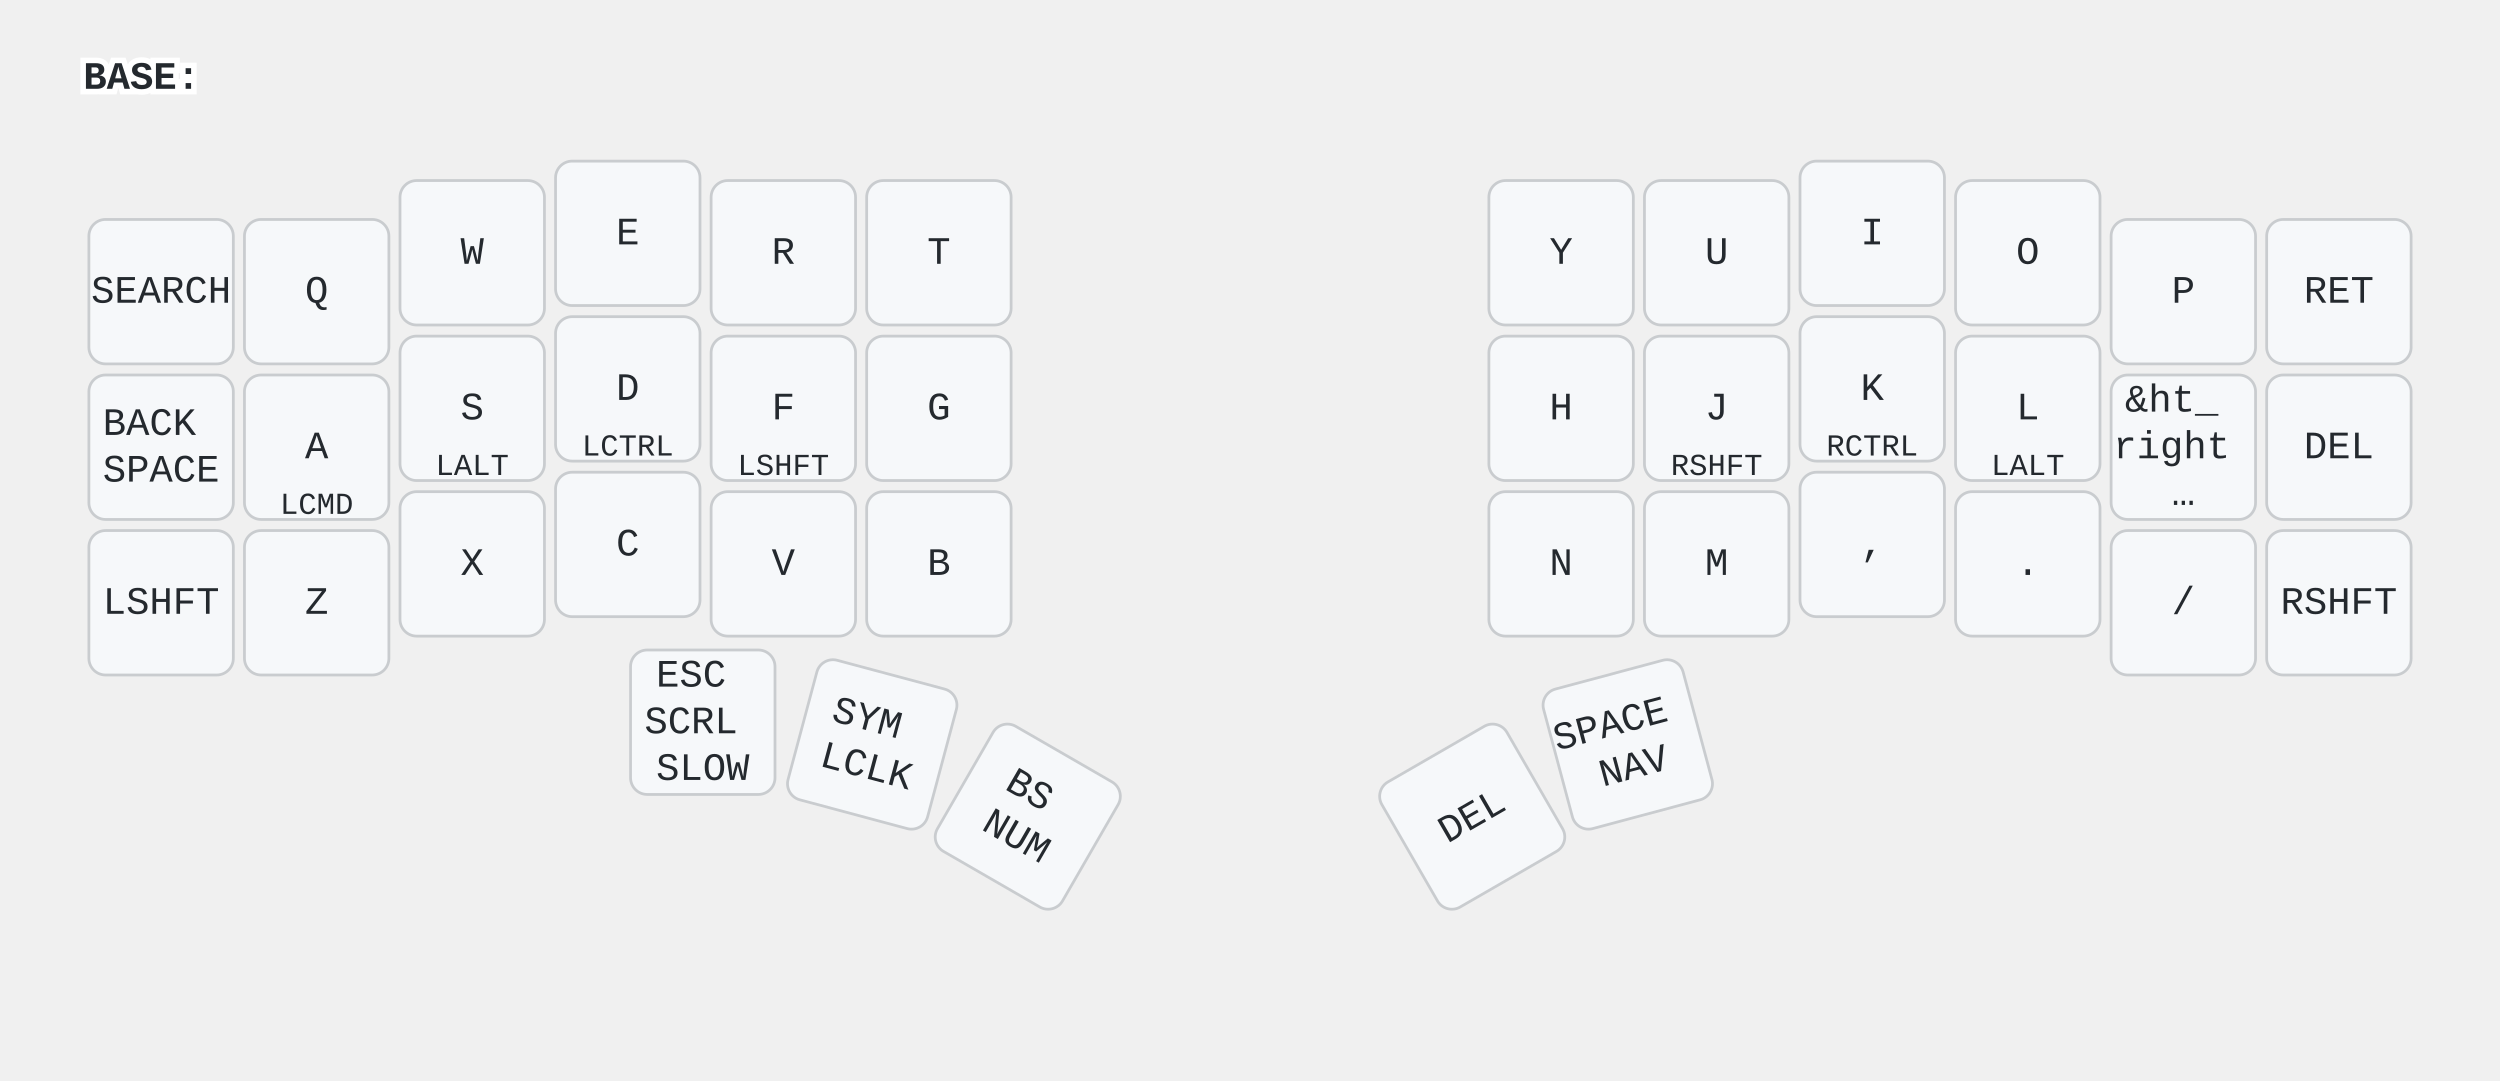
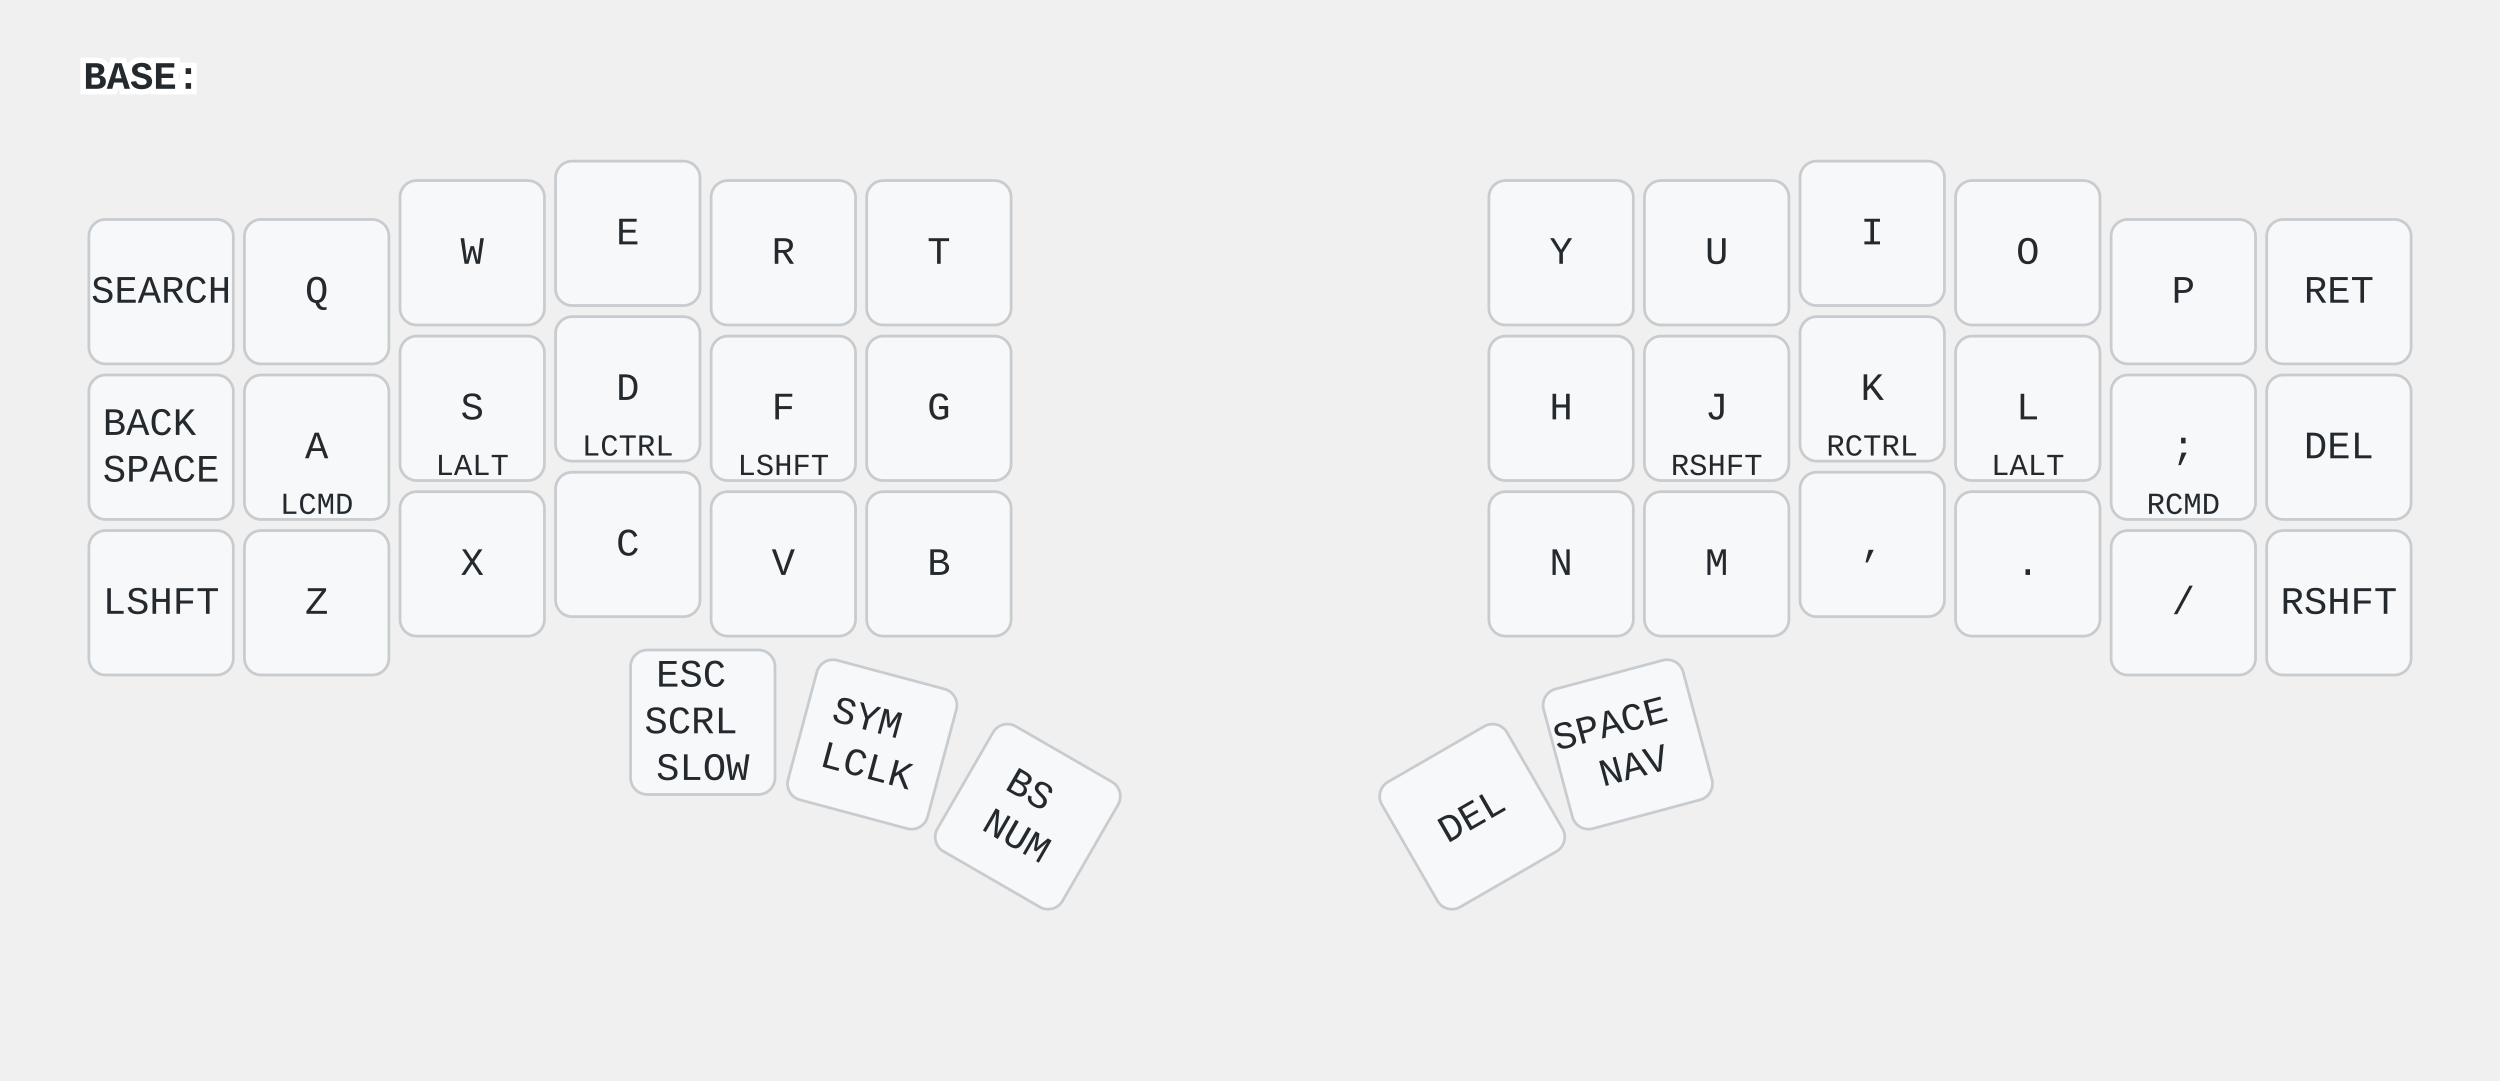
<svg xmlns="http://www.w3.org/2000/svg" width="900" height="389" viewBox="0 0 900 389" class="keymap">
  <style>/* inherit to force styles through use tags */
svg path {
    fill: inherit;
}

/* font and background color specifications */
svg.keymap {
    font-family: SFMono-Regular,Consolas,Liberation Mono,Menlo,monospace;
    font-size: 14px;
    font-kerning: normal;
    text-rendering: optimizeLegibility;
    fill: #24292e;
}

/* default key styling */
rect.key {
    fill: #f6f8fa;
}

rect.key, rect.combo {
    stroke: #c9cccf;
    stroke-width: 1;
}

/* default key side styling, only used is draw_key_sides is set */
rect.side {
    filter: brightness(90%);
}

/* color accent for combo boxes */
rect.combo, rect.combo-separate {
    fill: #cdf;
}

/* color accent for held keys */
rect.held, rect.combo.held {
    fill: #fdd;
}

/* color accent for ghost (optional) keys */
rect.ghost, rect.combo.ghost {
    stroke-dasharray: 4, 4;
    stroke-width: 2;
}

text {
    text-anchor: middle;
    dominant-baseline: middle;
}

/* styling for layer labels */
text.label {
    font-weight: bold;
    text-anchor: start;
    stroke: white;
    stroke-width: 4;
    paint-order: stroke;
}

/* styling for optional footer */
text.footer {
    text-anchor: end;
    dominant-baseline: auto;
    stroke: white;
    stroke-width: 4;
    paint-order: stroke;
}

/* styling for combo tap, and key non-tap label text */
text.combo, text.hold, text.shifted, text.left, text.right {
    font-size: 11px;
}

text.hold {
    text-anchor: middle;
    dominant-baseline: auto;
}

text.shifted {
    text-anchor: middle;
    dominant-baseline: hanging;
}

text.left {
    text-anchor: start;
}

text.right {
    text-anchor: end;
}

text.layer-activator {
    text-decoration: underline;
}

/* styling for hold/shifted label text in combo box */
text.combo.hold, text.combo.shifted, text.combo.left, text.combo.right {
    font-size: 8px;
}

/* lighter symbol for transparent keys */
text.trans {
    fill: #7b7e81;
}

/* styling for combo dendrons */
path.combo {
    stroke-width: 1;
    stroke: gray;
    fill: none;
}

/* Start Tabler Icons Cleanup */
/* cannot use height/width with glyphs */
.icon-tabler &gt; path {
    fill: inherit;
    stroke: inherit;
    stroke-width: 2;
}
/* hide tabler's default box */
.icon-tabler &gt; path[stroke="none"][fill="none"] {
    visibility: hidden;
}
/* End Tabler Icons Cleanup */

@media (prefers-color-scheme: dark) {
svg.keymap { fill: #d1d6db; }
rect.key { fill: #3f4750; }
rect.key, rect.combo { stroke: #60666c; }
rect.combo, rect.combo-separate { fill: #1f3d7a; }
rect.held, rect.combo.held { fill: #854747; }
text.label, text.footer { stroke: black; }
text.trans { fill: #7e8184; }
path.combo { stroke: #7f7f7f; }

}</style>
  <g transform="translate(30, 0)" class="layer-BASE">
    <text x="0" y="28" class="label" id="BASE">BASE:</text>
    <g transform="translate(0, 56)">
      <g transform="translate(28, 49)" class="key keypos-0">
        <rect rx="6" ry="6" x="-26" y="-26" width="52" height="52" class="key" />
        <text x="0" y="0" class="key tap">SEARCH</text>
      </g>
      <g transform="translate(84, 49)" class="key keypos-1">
        <rect rx="6" ry="6" x="-26" y="-26" width="52" height="52" class="key" />
        <text x="0" y="0" class="key tap">Q</text>
      </g>
      <g transform="translate(140, 35)" class="key keypos-2">
        <rect rx="6" ry="6" x="-26" y="-26" width="52" height="52" class="key" />
        <text x="0" y="0" class="key tap">W</text>
      </g>
      <g transform="translate(196, 28)" class="key keypos-3">
        <rect rx="6" ry="6" x="-26" y="-26" width="52" height="52" class="key" />
        <text x="0" y="0" class="key tap">E</text>
      </g>
      <g transform="translate(252, 35)" class="key keypos-4">
        <rect rx="6" ry="6" x="-26" y="-26" width="52" height="52" class="key" />
        <text x="0" y="0" class="key tap">R</text>
      </g>
      <g transform="translate(308, 35)" class="key keypos-5">
        <rect rx="6" ry="6" x="-26" y="-26" width="52" height="52" class="key" />
        <text x="0" y="0" class="key tap">T</text>
      </g>
      <g transform="translate(532, 35)" class="key keypos-6">
        <rect rx="6" ry="6" x="-26" y="-26" width="52" height="52" class="key" />
        <text x="0" y="0" class="key tap">Y</text>
      </g>
      <g transform="translate(588, 35)" class="key keypos-7">
        <rect rx="6" ry="6" x="-26" y="-26" width="52" height="52" class="key" />
        <text x="0" y="0" class="key tap">U</text>
      </g>
      <g transform="translate(644, 28)" class="key keypos-8">
        <rect rx="6" ry="6" x="-26" y="-26" width="52" height="52" class="key" />
        <text x="0" y="0" class="key tap">I</text>
      </g>
      <g transform="translate(700, 35)" class="key keypos-9">
        <rect rx="6" ry="6" x="-26" y="-26" width="52" height="52" class="key" />
        <text x="0" y="0" class="key tap">O</text>
      </g>
      <g transform="translate(756, 49)" class="key keypos-10">
        <rect rx="6" ry="6" x="-26" y="-26" width="52" height="52" class="key" />
        <text x="0" y="0" class="key tap">P</text>
      </g>
      <g transform="translate(812, 49)" class="key keypos-11">
        <rect rx="6" ry="6" x="-26" y="-26" width="52" height="52" class="key" />
        <text x="0" y="0" class="key tap">RET</text>
      </g>
      <g transform="translate(28, 105)" class="key keypos-12">
        <rect rx="6" ry="6" x="-26" y="-26" width="52" height="52" class="key" />
        <text x="0" y="0" class="key tap">
          <tspan x="0" dy="-0.6em">BACK</tspan>
          <tspan x="0" dy="1.2em">SPACE</tspan>
        </text>
      </g>
      <g transform="translate(84, 105)" class="key keypos-13">
        <rect rx="6" ry="6" x="-26" y="-26" width="52" height="52" class="key" />
        <text x="0" y="0" class="key tap">A</text>
        <text x="0" y="24" class="key hold">LCMD</text>
      </g>
      <g transform="translate(140, 91)" class="key keypos-14">
        <rect rx="6" ry="6" x="-26" y="-26" width="52" height="52" class="key" />
        <text x="0" y="0" class="key tap">S</text>
        <text x="0" y="24" class="key hold">LALT</text>
      </g>
      <g transform="translate(196, 84)" class="key keypos-15">
        <rect rx="6" ry="6" x="-26" y="-26" width="52" height="52" class="key" />
        <text x="0" y="0" class="key tap">D</text>
        <text x="0" y="24" class="key hold">LCTRL</text>
      </g>
      <g transform="translate(252, 91)" class="key keypos-16">
        <rect rx="6" ry="6" x="-26" y="-26" width="52" height="52" class="key" />
        <text x="0" y="0" class="key tap">F</text>
        <text x="0" y="24" class="key hold">LSHFT</text>
      </g>
      <g transform="translate(308, 91)" class="key keypos-17">
        <rect rx="6" ry="6" x="-26" y="-26" width="52" height="52" class="key" />
        <text x="0" y="0" class="key tap">G</text>
      </g>
      <g transform="translate(532, 91)" class="key keypos-18">
        <rect rx="6" ry="6" x="-26" y="-26" width="52" height="52" class="key" />
        <text x="0" y="0" class="key tap">H</text>
      </g>
      <g transform="translate(588, 91)" class="key keypos-19">
        <rect rx="6" ry="6" x="-26" y="-26" width="52" height="52" class="key" />
        <text x="0" y="0" class="key tap">J</text>
        <text x="0" y="24" class="key hold">RSHFT</text>
      </g>
      <g transform="translate(644, 84)" class="key keypos-20">
        <rect rx="6" ry="6" x="-26" y="-26" width="52" height="52" class="key" />
        <text x="0" y="0" class="key tap">K</text>
        <text x="0" y="24" class="key hold">RCTRL</text>
      </g>
      <g transform="translate(700, 91)" class="key keypos-21">
        <rect rx="6" ry="6" x="-26" y="-26" width="52" height="52" class="key" />
        <text x="0" y="0" class="key tap">L</text>
        <text x="0" y="24" class="key hold">LALT</text>
      </g>
      <g transform="translate(756, 105)" class="key keypos-22">
        <rect rx="6" ry="6" x="-26" y="-26" width="52" height="52" class="key" />
-         <text x="0" y="0" class="key tap">
-           <tspan x="0" dy="-1.2em">&amp;ht_</tspan>
-           <tspan x="0" dy="1.2em">right</tspan>
-           <tspan x="0" dy="1.2em">…</tspan>
-         </text>
+         <text x="0" y="0" class="key tap">;</text>
+         <text x="0" y="24" class="key hold">RCMD</text>
      </g>
      <g transform="translate(812, 105)" class="key keypos-23">
        <rect rx="6" ry="6" x="-26" y="-26" width="52" height="52" class="key" />
        <text x="0" y="0" class="key tap">DEL</text>
      </g>
      <g transform="translate(28, 161)" class="key keypos-24">
        <rect rx="6" ry="6" x="-26" y="-26" width="52" height="52" class="key" />
        <text x="0" y="0" class="key tap">LSHFT</text>
      </g>
      <g transform="translate(84, 161)" class="key keypos-25">
        <rect rx="6" ry="6" x="-26" y="-26" width="52" height="52" class="key" />
        <text x="0" y="0" class="key tap">Z</text>
      </g>
      <g transform="translate(140, 147)" class="key keypos-26">
        <rect rx="6" ry="6" x="-26" y="-26" width="52" height="52" class="key" />
        <text x="0" y="0" class="key tap">X</text>
      </g>
      <g transform="translate(196, 140)" class="key keypos-27">
        <rect rx="6" ry="6" x="-26" y="-26" width="52" height="52" class="key" />
        <text x="0" y="0" class="key tap">C</text>
      </g>
      <g transform="translate(252, 147)" class="key keypos-28">
        <rect rx="6" ry="6" x="-26" y="-26" width="52" height="52" class="key" />
        <text x="0" y="0" class="key tap">V</text>
      </g>
      <g transform="translate(308, 147)" class="key keypos-29">
        <rect rx="6" ry="6" x="-26" y="-26" width="52" height="52" class="key" />
        <text x="0" y="0" class="key tap">B</text>
      </g>
      <g transform="translate(532, 147)" class="key keypos-30">
        <rect rx="6" ry="6" x="-26" y="-26" width="52" height="52" class="key" />
        <text x="0" y="0" class="key tap">N</text>
      </g>
      <g transform="translate(588, 147)" class="key keypos-31">
        <rect rx="6" ry="6" x="-26" y="-26" width="52" height="52" class="key" />
        <text x="0" y="0" class="key tap">M</text>
      </g>
      <g transform="translate(644, 140)" class="key keypos-32">
        <rect rx="6" ry="6" x="-26" y="-26" width="52" height="52" class="key" />
        <text x="0" y="0" class="key tap">,</text>
      </g>
      <g transform="translate(700, 147)" class="key keypos-33">
        <rect rx="6" ry="6" x="-26" y="-26" width="52" height="52" class="key" />
        <text x="0" y="0" class="key tap">.</text>
      </g>
      <g transform="translate(756, 161)" class="key keypos-34">
        <rect rx="6" ry="6" x="-26" y="-26" width="52" height="52" class="key" />
        <text x="0" y="0" class="key tap">/</text>
      </g>
      <g transform="translate(812, 161)" class="key keypos-35">
        <rect rx="6" ry="6" x="-26" y="-26" width="52" height="52" class="key" />
        <text x="0" y="0" class="key tap">RSHFT</text>
      </g>
      <g transform="translate(223, 204)" class="key keypos-36">
        <rect rx="6" ry="6" x="-26" y="-26" width="52" height="52" class="key" />
        <text x="0" y="0" class="key tap">
          <tspan x="0" dy="-1.2em">ESC</tspan>
          <tspan x="0" dy="1.2em">SCRL</tspan>
          <tspan x="0" dy="1.2em">SLOW</tspan>
        </text>
      </g>
      <g transform="translate(284, 212) rotate(15.0)" class="key keypos-37">
        <rect rx="6" ry="6" x="-26" y="-26" width="52" height="52" class="key" />
        <text x="0" y="0" class="key tap">
          <tspan x="0" dy="-0.6em">SYM</tspan>
          <tspan x="0" dy="1.2em">LCLK</tspan>
        </text>
      </g>
      <g transform="translate(340, 238) rotate(30.0)" class="key keypos-38">
        <rect rx="6" ry="6" x="-26" y="-26" width="52" height="52" class="key" />
        <text x="0" y="0" class="key tap">
          <tspan x="0" dy="-0.6em">BS</tspan>
          <tspan x="0" dy="1.2em">NUM</tspan>
        </text>
      </g>
      <g transform="translate(500, 238) rotate(-30.0)" class="key keypos-39">
        <rect rx="6" ry="6" x="-26" y="-26" width="52" height="52" class="key" />
        <text x="0" y="0" class="key tap">DEL</text>
      </g>
      <g transform="translate(556, 212) rotate(-15.0)" class="key keypos-40">
        <rect rx="6" ry="6" x="-26" y="-26" width="52" height="52" class="key" />
        <text x="0" y="0" class="key tap">
          <tspan x="0" dy="-0.6em">SPACE</tspan>
          <tspan x="0" dy="1.2em">NAV</tspan>
        </text>
      </g>
    </g>
  </g>
</svg>
